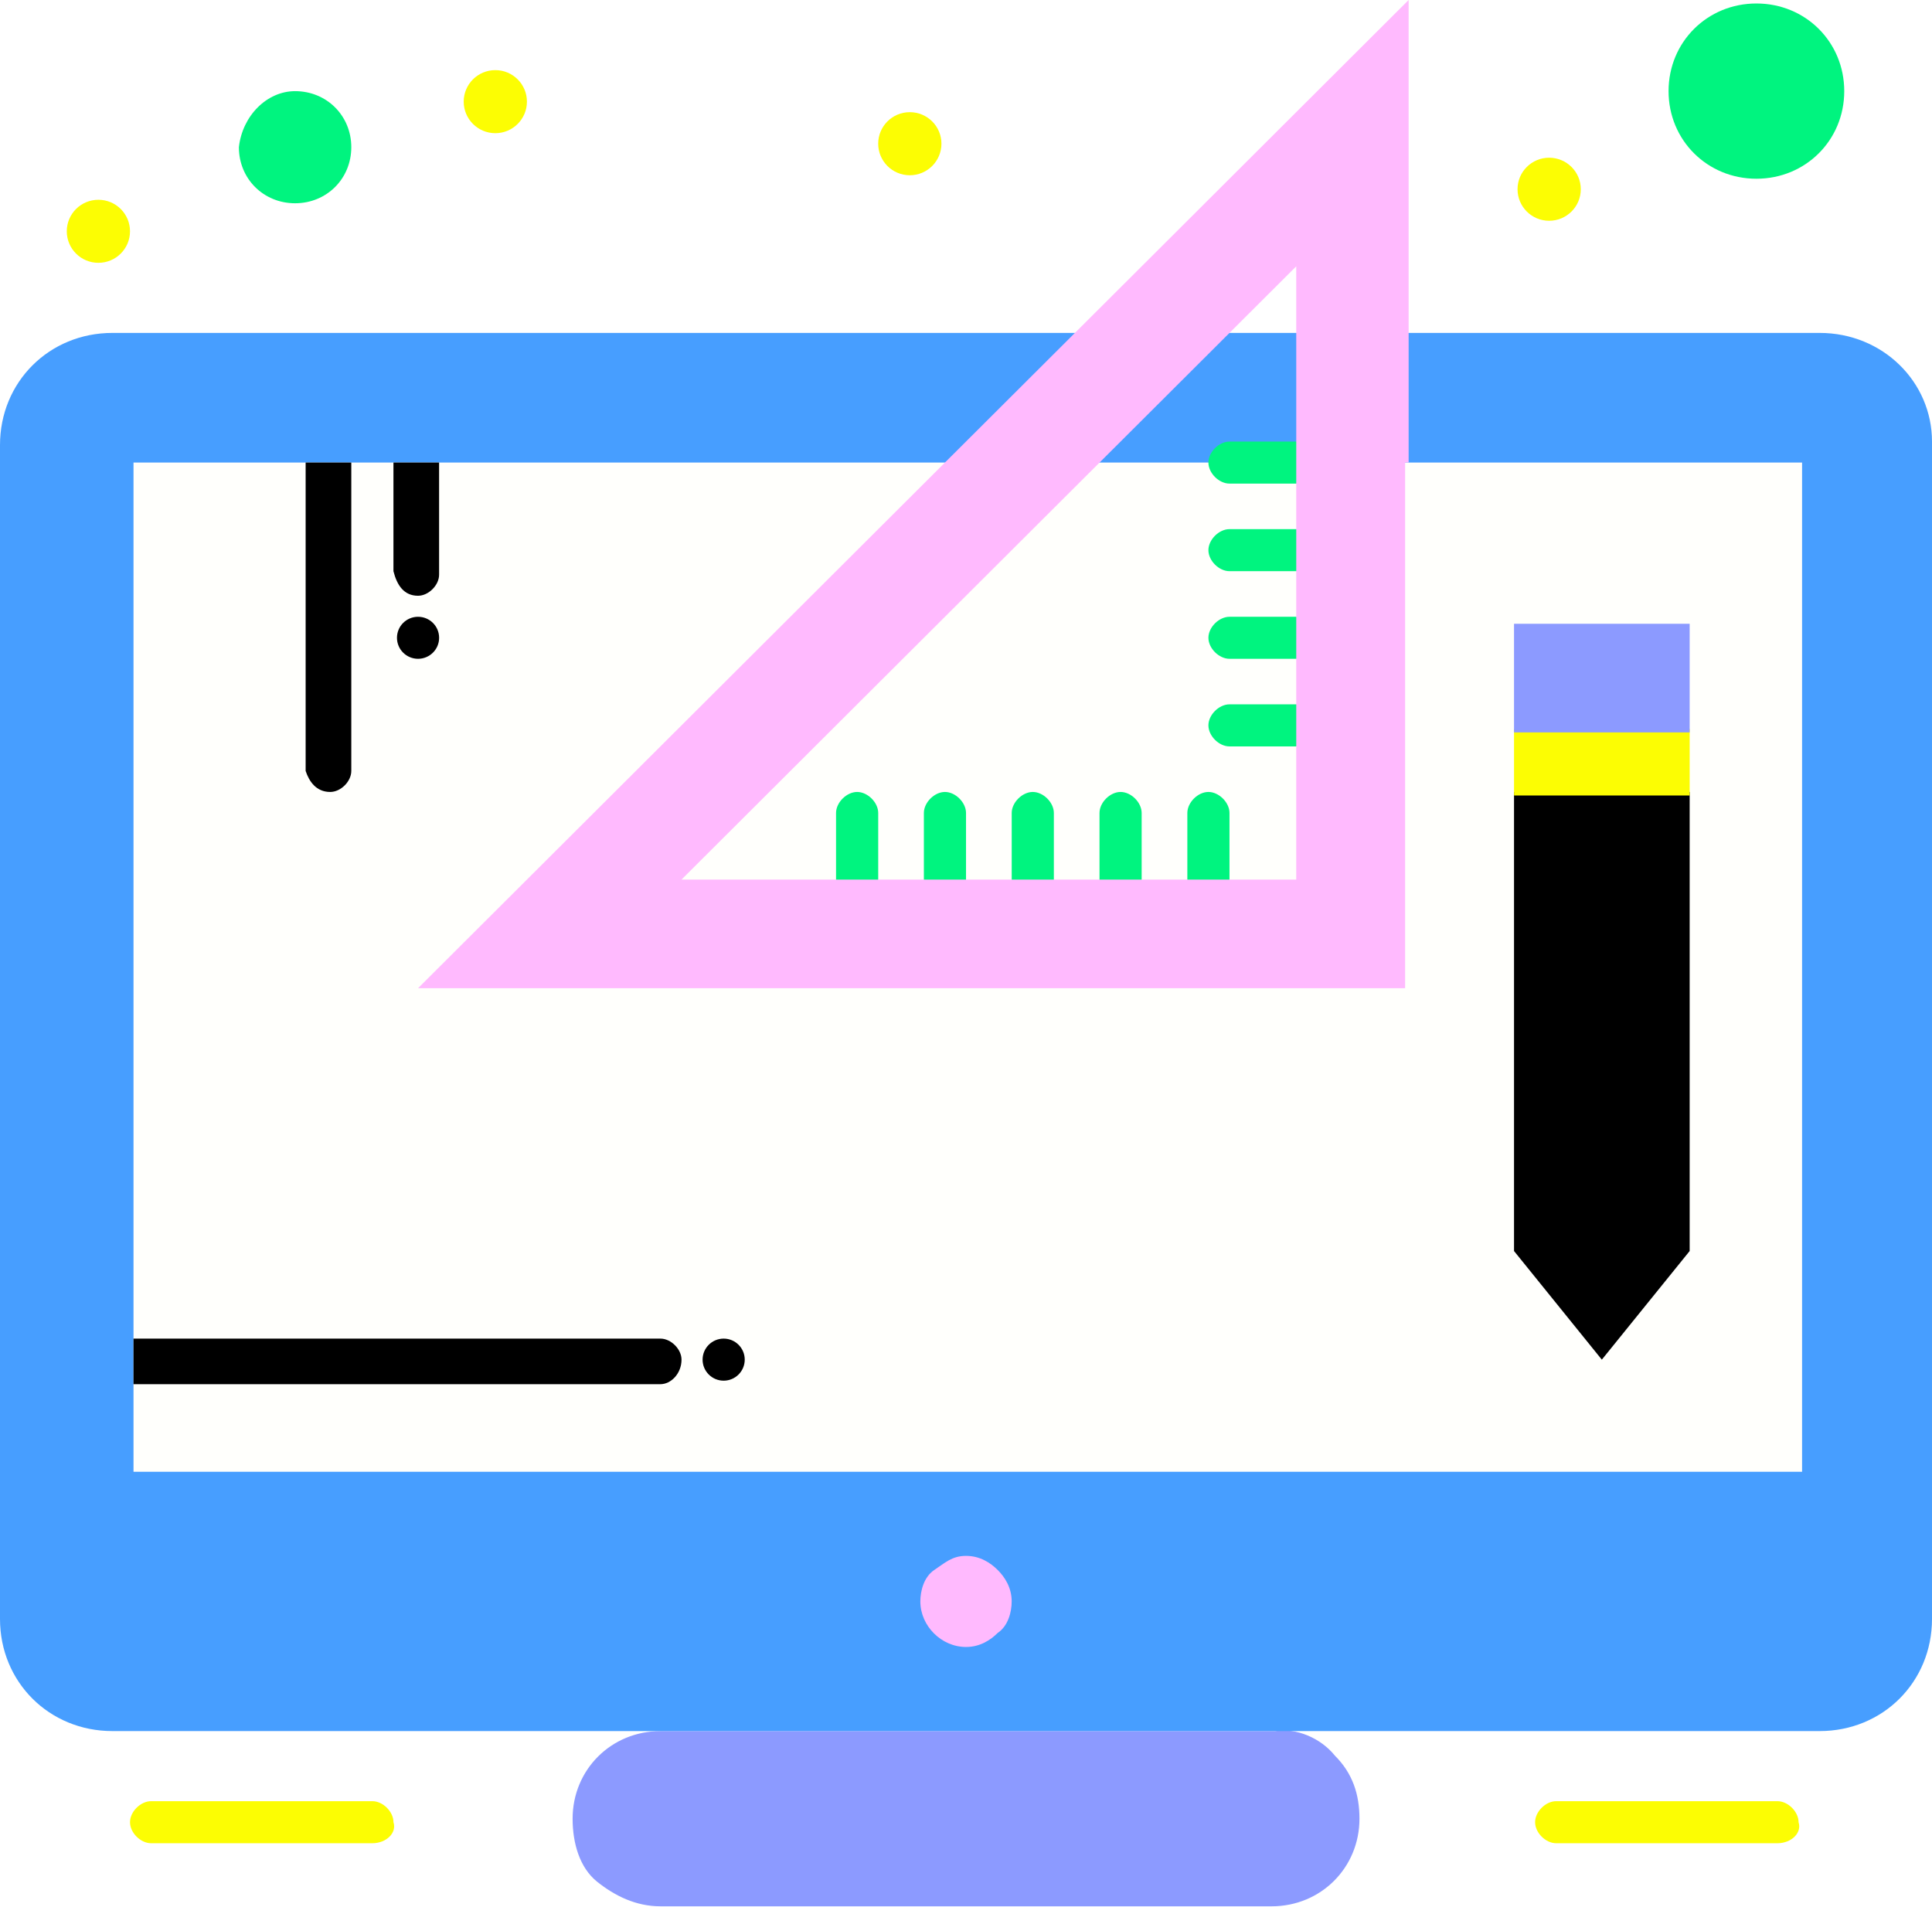
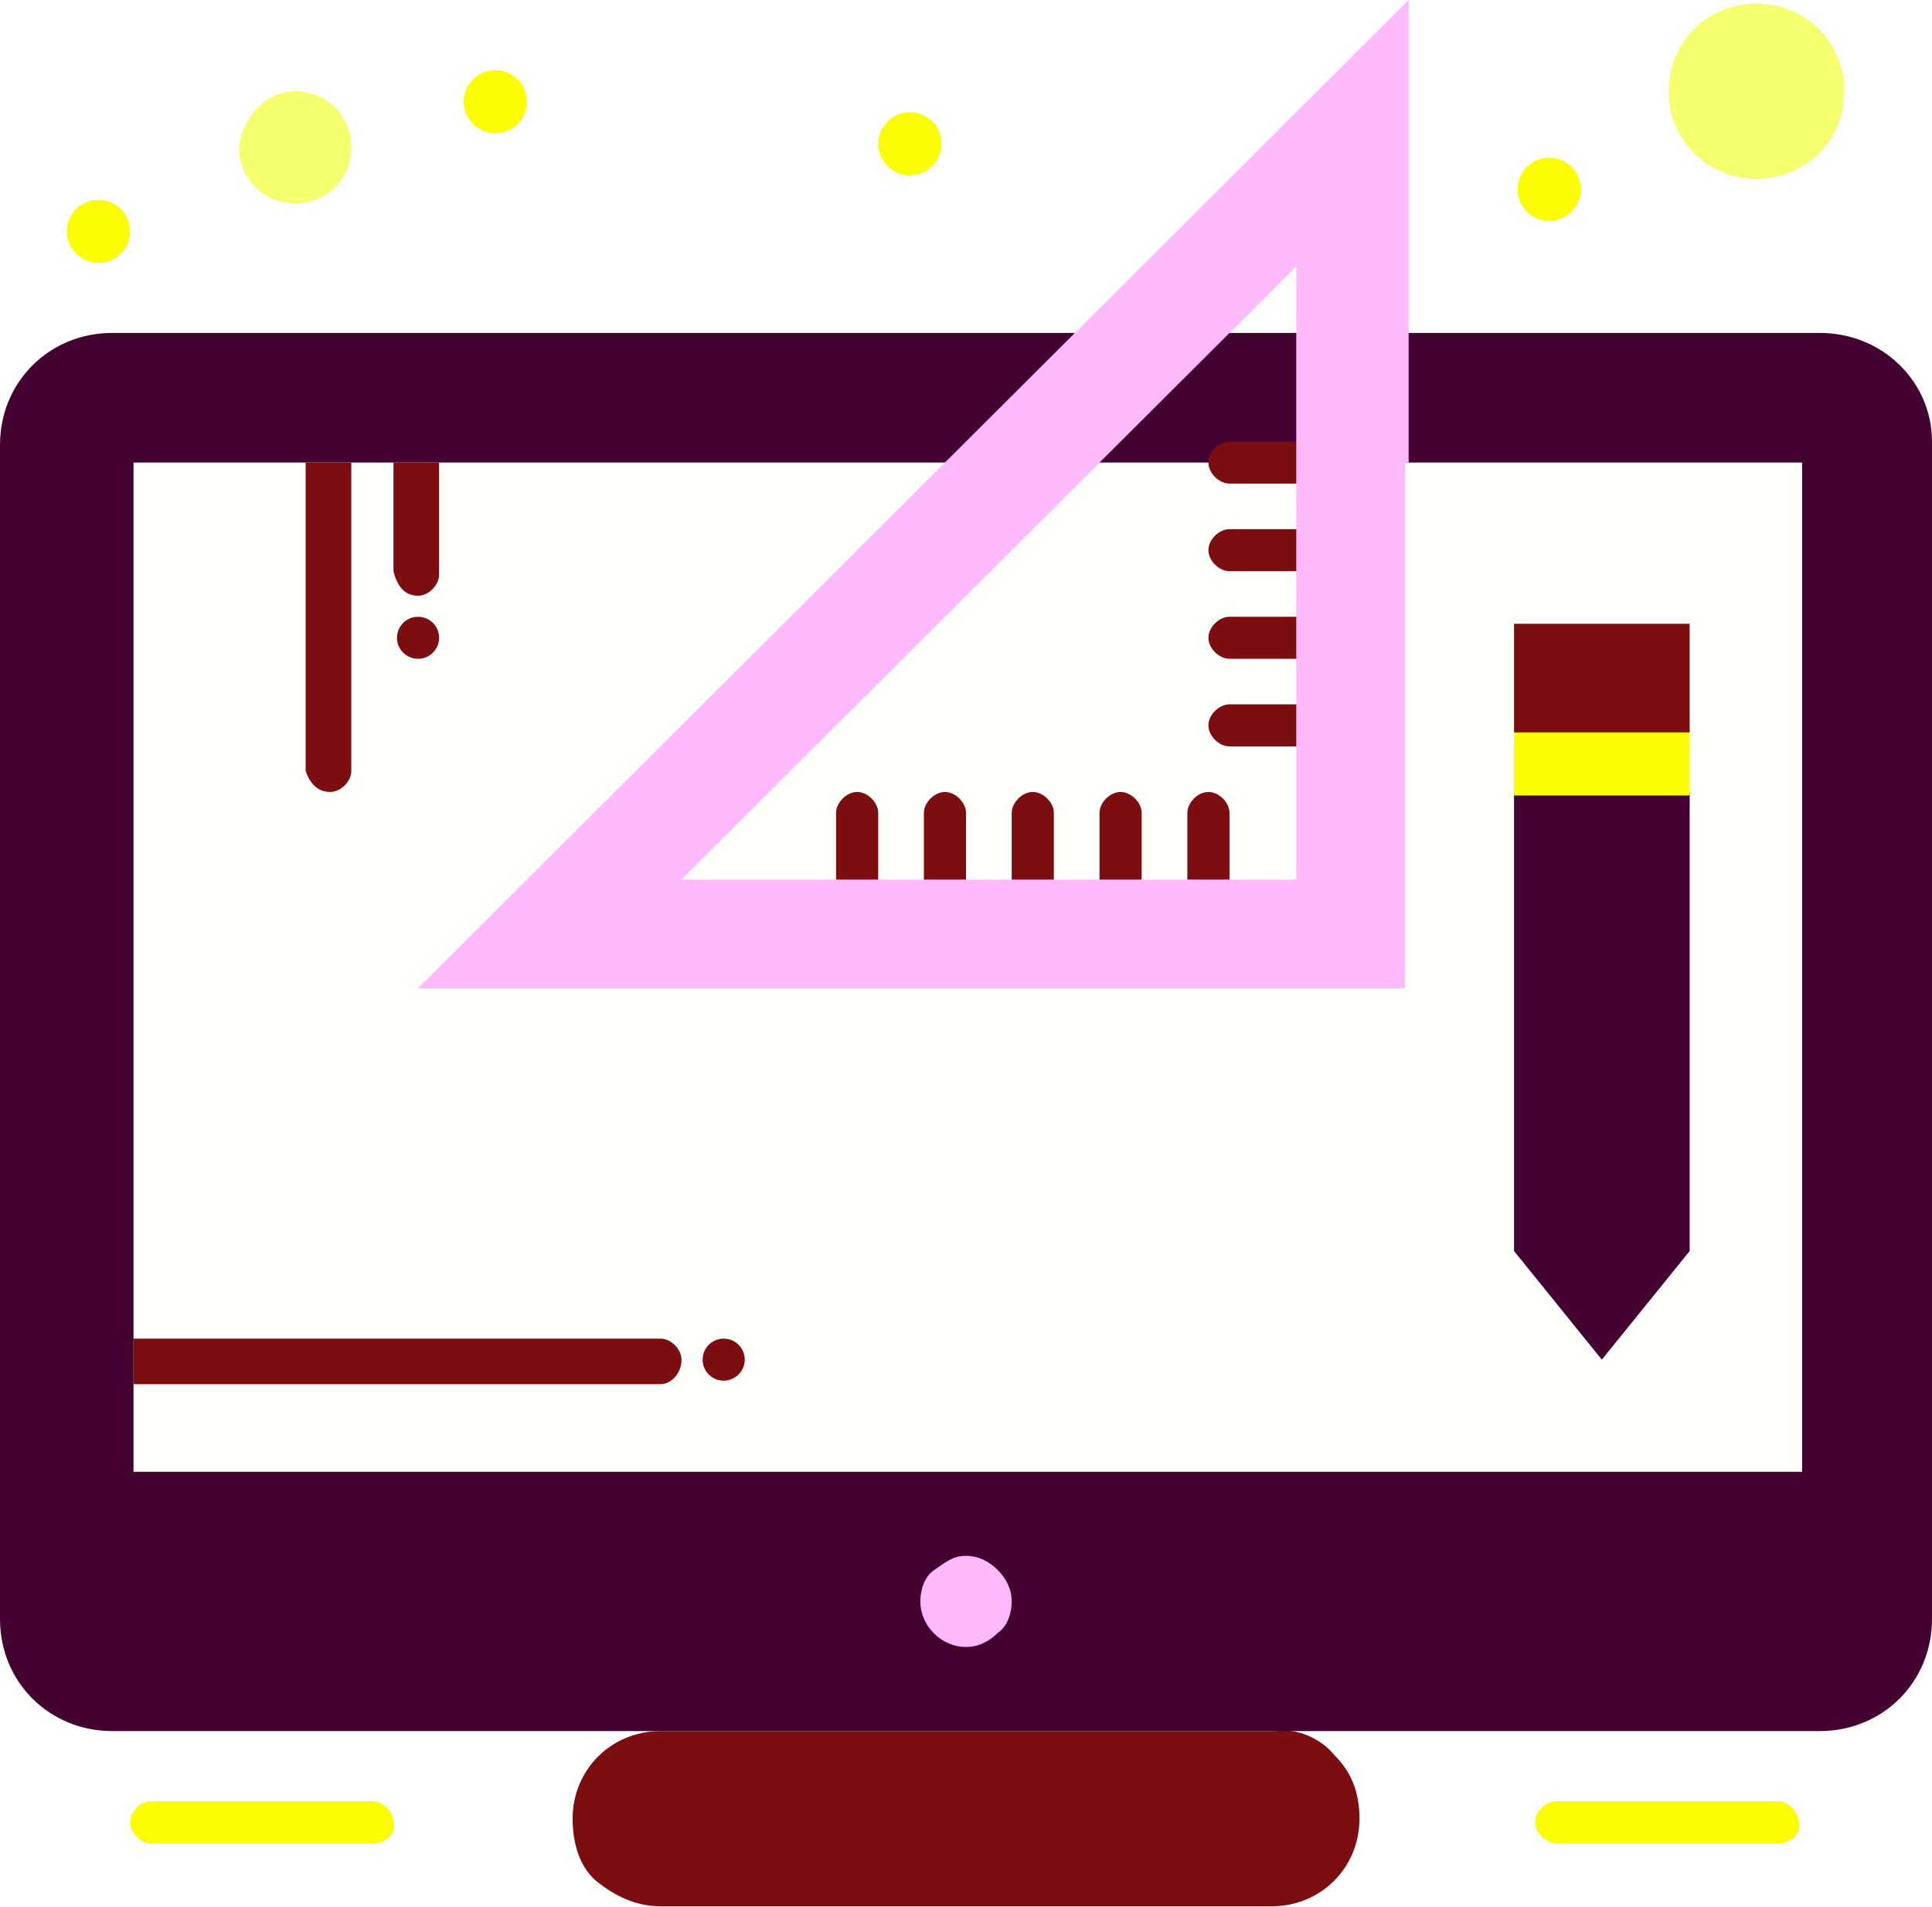
<svg xmlns="http://www.w3.org/2000/svg" width="76" height="75" viewBox="0 0 76 75" fill="none">
-   <path d="M52.511 69.072C53.203 69.761 53.478 70.588 53.478 71.553C53.478 73.483 51.958 75 50.024 75H25.98C25.012 75 24.183 74.586 23.492 74.035C22.802 73.483 22.525 72.518 22.525 71.553C22.525 69.624 24.045 68.107 25.98 68.107H50.162C50.991 67.969 51.958 68.382 52.511 69.072Z" fill="#8C9AFF" />
-   <path d="M71.58 13.098H4.422C1.936 13.098 0 15.028 0 17.51V63.695C0 66.177 1.936 68.106 4.422 68.106H71.58C74.066 68.106 76 66.177 76 63.695V17.372C76 15.028 74.066 13.098 71.58 13.098Z" fill="#479EFF" />
+   <path d="M52.511 69.072C53.202 69.761 53.478 70.588 53.478 71.553C53.478 73.483 51.958 75 50.024 75H25.979C25.012 75 24.183 74.586 23.492 74.035C22.802 73.483 22.525 72.518 22.525 71.553C22.525 69.624 24.045 68.107 25.979 68.107H50.162C50.991 67.969 51.958 68.382 52.511 69.072Z" fill="#7C0E12" />
+   <path d="M71.58 13.098H4.422C1.936 13.098 0 15.028 0 17.51V63.695C0 66.177 1.936 68.106 4.422 68.106H71.58C74.066 68.106 76 66.177 76 63.695V17.372C76 15.028 74.066 13.098 71.58 13.098Z" fill="#440230" />
  <path d="M70.889 18.198H5.252V57.904H70.889V18.198Z" fill="#FFFFFC" />
-   <path d="M33.718 35.432C33.304 35.432 32.888 35.019 32.888 34.606V31.985C32.888 31.572 33.304 31.158 33.718 31.158C34.132 31.158 34.547 31.572 34.547 31.985V34.606C34.547 35.019 34.132 35.432 33.718 35.432Z" fill="#00F47F" />
-   <path d="M37.172 35.432C36.757 35.432 36.343 35.019 36.343 34.606V31.985C36.343 31.572 36.757 31.158 37.172 31.158C37.586 31.158 38.001 31.572 38.001 31.985V34.606C38.001 35.019 37.586 35.432 37.172 35.432Z" fill="#00F47F" />
-   <path d="M40.627 35.432C40.213 35.432 39.798 35.019 39.798 34.606V31.985C39.798 31.572 40.213 31.158 40.627 31.158C41.042 31.158 41.456 31.572 41.456 31.985V34.606C41.456 35.019 41.042 35.432 40.627 35.432Z" fill="#00F47F" />
-   <path d="M44.081 35.432C43.666 35.432 43.252 35.019 43.252 34.606V31.985C43.252 31.572 43.666 31.158 44.081 31.158C44.497 31.158 44.91 31.572 44.91 31.985V34.606C44.91 35.019 44.497 35.432 44.081 35.432Z" fill="#00F47F" />
-   <path d="M47.536 35.432C47.122 35.432 46.707 35.019 46.707 34.606V31.985C46.707 31.572 47.122 31.158 47.536 31.158C47.95 31.158 48.365 31.572 48.365 31.985V34.606C48.365 35.019 47.95 35.432 47.536 35.432Z" fill="#00F47F" />
-   <path d="M50.991 29.366H48.365C47.95 29.366 47.536 28.953 47.536 28.538C47.536 28.125 47.95 27.711 48.365 27.711H50.991C51.406 27.711 51.82 28.125 51.82 28.538C51.82 28.953 51.406 29.366 50.991 29.366Z" fill="#00F47F" />
-   <path d="M50.991 25.919H48.365C47.95 25.919 47.536 25.506 47.536 25.093C47.536 24.679 47.95 24.266 48.365 24.266H50.991C51.406 24.266 51.82 24.679 51.82 25.093C51.82 25.506 51.406 25.919 50.991 25.919Z" fill="#00F47F" />
-   <path d="M50.991 22.472H48.365C47.95 22.472 47.536 22.059 47.536 21.645C47.536 21.232 47.95 20.818 48.365 20.818H50.991C51.406 20.818 51.82 21.232 51.82 21.645C51.82 22.059 51.406 22.472 50.991 22.472Z" fill="#00F47F" />
-   <path d="M50.991 19.026H48.365C47.95 19.026 47.536 18.613 47.536 18.198C47.536 17.785 47.95 17.373 48.365 17.373H50.991C51.406 17.373 51.82 17.785 51.82 18.198C51.82 18.613 51.406 19.026 50.991 19.026Z" fill="#00F47F" />
-   <path d="M11.608 3.586C12.851 3.586 13.819 4.551 13.819 5.791C13.819 7.032 12.851 7.997 11.608 7.997C10.364 7.997 9.397 7.032 9.397 5.791C9.535 4.551 10.502 3.586 11.608 3.586Z" fill="#00F47F" />
-   <path d="M69.093 0.137C71.027 0.137 72.548 1.654 72.548 3.586C72.548 5.515 71.027 7.032 69.093 7.032C67.159 7.032 65.637 5.515 65.637 3.586C65.637 1.654 67.159 0.137 69.093 0.137Z" fill="#00F47F" />
-   <path d="M66.467 31.158V49.219L63.012 53.493L59.558 49.219V31.158H66.467Z" fill="black" />
+   <path d="M33.718 35.432C33.304 35.432 32.889 35.019 32.889 34.606V31.985C32.889 31.572 33.304 31.158 33.718 31.158C34.132 31.158 34.547 31.572 34.547 31.985V34.606C34.547 35.019 34.132 35.432 33.718 35.432Z" fill="#7C0E12" />
+   <path d="M37.172 35.432C36.757 35.432 36.343 35.019 36.343 34.606V31.985C36.343 31.572 36.757 31.158 37.172 31.158C37.586 31.158 38.001 31.572 38.001 31.985V34.606C38.001 35.019 37.586 35.432 37.172 35.432Z" fill="#7C0E12" />
+   <path d="M40.627 35.432C40.213 35.432 39.798 35.019 39.798 34.606V31.985C39.798 31.572 40.213 31.158 40.627 31.158C41.042 31.158 41.456 31.572 41.456 31.985V34.606C41.456 35.019 41.042 35.432 40.627 35.432Z" fill="#7C0E12" />
+   <path d="M44.081 35.432C43.666 35.432 43.252 35.019 43.252 34.606V31.985C43.252 31.572 43.666 31.158 44.081 31.158C44.497 31.158 44.91 31.572 44.91 31.985V34.606C44.91 35.019 44.497 35.432 44.081 35.432Z" fill="#7C0E12" />
+   <path d="M47.536 35.432C47.123 35.432 46.707 35.019 46.707 34.606V31.985C46.707 31.572 47.123 31.158 47.536 31.158C47.95 31.158 48.365 31.572 48.365 31.985V34.606C48.365 35.019 47.95 35.432 47.536 35.432Z" fill="#7C0E12" />
+   <path d="M50.991 29.366H48.365C47.95 29.366 47.536 28.953 47.536 28.538C47.536 28.125 47.95 27.711 48.365 27.711H50.991C51.406 27.711 51.82 28.125 51.82 28.538C51.82 28.953 51.406 29.366 50.991 29.366Z" fill="#7C0E12" />
+   <path d="M50.991 25.919H48.365C47.95 25.919 47.536 25.506 47.536 25.093C47.536 24.679 47.95 24.266 48.365 24.266H50.991C51.406 24.266 51.82 24.679 51.82 25.093C51.82 25.506 51.406 25.919 50.991 25.919Z" fill="#7C0E12" />
+   <path d="M50.991 22.472H48.365C47.95 22.472 47.536 22.059 47.536 21.645C47.536 21.232 47.95 20.818 48.365 20.818H50.991C51.406 20.818 51.82 21.232 51.82 21.645C51.82 22.059 51.406 22.472 50.991 22.472Z" fill="#7C0E12" />
+   <path d="M50.991 19.026H48.365C47.95 19.026 47.536 18.613 47.536 18.198C47.536 17.785 47.95 17.373 48.365 17.373H50.991C51.406 17.373 51.82 17.785 51.82 18.198C51.82 18.613 51.406 19.026 50.991 19.026Z" fill="#7C0E12" />
+   <path d="M11.608 3.586C12.851 3.586 13.819 4.551 13.819 5.791C13.819 7.032 12.851 7.997 11.608 7.997C10.364 7.997 9.397 7.032 9.397 5.791C9.535 4.551 10.502 3.586 11.608 3.586Z" fill="#F6FF6E" />
+   <path d="M69.093 0.137C71.027 0.137 72.548 1.654 72.548 3.586C72.548 5.515 71.027 7.032 69.093 7.032C67.159 7.032 65.637 5.515 65.637 3.586C65.637 1.654 67.159 0.137 69.093 0.137Z" fill="#F6FF6E" />
+   <path d="M66.467 31.158V49.219L63.012 53.493L59.558 49.219V31.158H66.467Z" fill="#440230" />
  <path d="M50.991 34.606V10.478L26.808 34.606H50.991ZM55.274 18.198V38.879H16.445L37.172 18.198L42.423 12.96L55.412 0V18.198H55.274Z" fill="#FFBAFE" />
  <path d="M60.939 6.205C61.626 6.205 62.184 6.76 62.184 7.445C62.184 8.131 61.626 8.686 60.939 8.686C60.253 8.686 59.696 8.131 59.696 7.445C59.696 6.76 60.253 6.205 60.939 6.205Z" fill="#FCFD03" />
-   <path d="M39.244 61.765C39.521 62.04 39.797 62.455 39.797 63.005C39.797 63.42 39.659 63.97 39.244 64.247C38.968 64.522 38.554 64.797 38.001 64.797C37.033 64.797 36.204 63.97 36.204 63.005C36.204 62.592 36.342 62.04 36.756 61.765C37.172 61.49 37.447 61.213 38.001 61.213C38.554 61.213 38.968 61.49 39.244 61.765Z" fill="#FFBAFE" />
-   <path d="M35.789 4.413C36.477 4.413 37.034 4.968 37.034 5.653C37.034 6.339 36.477 6.895 35.789 6.895C35.102 6.895 34.546 6.339 34.546 5.653C34.546 4.968 35.102 4.413 35.789 4.413Z" fill="#FCFD03" />
-   <path d="M28.467 52.665C28.925 52.665 29.296 53.036 29.296 53.492C29.296 53.949 28.925 54.32 28.467 54.32C28.009 54.32 27.638 53.949 27.638 53.492C27.638 53.036 28.009 52.665 28.467 52.665Z" fill="black" />
+   <path d="M39.244 61.765C39.521 62.04 39.797 62.455 39.797 63.005C39.797 63.42 39.659 63.97 39.244 64.247C38.968 64.522 38.554 64.797 38.001 64.797C37.034 64.797 36.204 63.97 36.204 63.005C36.204 62.592 36.342 62.04 36.756 61.765C37.172 61.49 37.447 61.213 38.001 61.213C38.554 61.213 38.968 61.49 39.244 61.765Z" fill="#FFBAFE" />
+   <path d="M35.789 4.413C36.476 4.413 37.034 4.968 37.034 5.653C37.034 6.339 36.476 6.895 35.789 6.895C35.102 6.895 34.546 6.339 34.546 5.653C34.546 4.968 35.102 4.413 35.789 4.413Z" fill="#FCFD03" />
+   <path d="M28.467 52.665C28.925 52.665 29.296 53.036 29.296 53.492C29.296 53.949 28.925 54.32 28.467 54.32C28.009 54.32 27.638 53.949 27.638 53.492C27.638 53.036 28.009 52.665 28.467 52.665Z" fill="#7C0E12" />
  <path d="M19.485 2.759C20.171 2.759 20.728 3.313 20.728 3.999C20.728 4.684 20.171 5.24 19.485 5.24C18.798 5.24 18.241 4.684 18.241 3.999C18.241 3.313 18.798 2.759 19.485 2.759Z" fill="#FCFD03" />
-   <path d="M16.445 24.266C16.902 24.266 17.274 24.635 17.274 25.093C17.274 25.55 16.902 25.919 16.445 25.919C15.987 25.919 15.616 25.55 15.616 25.093C15.616 24.635 15.987 24.266 16.445 24.266Z" fill="black" />
-   <path d="M3.87 7.86C4.558 7.86 5.114 8.414 5.114 9.1C5.114 9.785 4.558 10.34 3.87 10.34C3.183 10.34 2.627 9.785 2.627 9.1C2.627 8.414 3.183 7.86 3.87 7.86Z" fill="#FCFD03" />
-   <path d="M69.92 72.518H61.216C60.801 72.518 60.387 72.105 60.387 71.691C60.387 71.278 60.801 70.864 61.216 70.864H69.92C70.335 70.864 70.751 71.278 70.751 71.691C70.889 72.105 70.474 72.518 69.92 72.518Z" fill="#FCFD03" />
-   <path d="M14.648 72.518H5.943C5.529 72.518 5.114 72.105 5.114 71.691C5.114 71.278 5.529 70.864 5.943 70.864H14.648C15.064 70.864 15.478 71.278 15.478 71.691C15.616 72.105 15.202 72.518 14.648 72.518Z" fill="#FCFD03" />
-   <path d="M26.809 53.492C26.809 53.08 26.395 52.665 25.98 52.665H5.252V54.458H25.98C26.393 54.458 26.809 54.044 26.809 53.492Z" fill="black" />
-   <path d="M12.99 31.158C13.405 31.158 13.819 30.745 13.819 30.331V18.198H12.023V30.331C12.161 30.745 12.438 31.158 12.99 31.158Z" fill="black" />
-   <path d="M16.444 23.439C16.858 23.439 17.273 23.024 17.273 22.611V18.198H15.477V22.472C15.615 23.024 15.891 23.439 16.444 23.439Z" fill="black" />
+   <path d="M16.445 24.266C16.902 24.266 17.274 24.635 17.274 25.093C17.274 25.55 16.902 25.919 16.445 25.919C15.987 25.919 15.616 25.55 15.616 25.093C15.616 24.635 15.987 24.266 16.445 24.266Z" fill="#7C0E12" />
+   <path d="M3.871 7.86C4.558 7.86 5.114 8.414 5.114 9.1C5.114 9.785 4.558 10.34 3.871 10.34C3.183 10.34 2.627 9.785 2.627 9.1C2.627 8.414 3.183 7.86 3.871 7.86Z" fill="#FCFD03" />
+   <path d="M69.92 72.518H61.216C60.801 72.518 60.387 72.105 60.387 71.691C60.387 71.278 60.801 70.864 61.216 70.864H69.92C70.336 70.864 70.751 71.278 70.751 71.691C70.889 72.105 70.474 72.518 69.92 72.518Z" fill="#FCFD03" />
+   <path d="M14.648 72.518H5.943C5.529 72.518 5.114 72.105 5.114 71.691C5.114 71.278 5.529 70.864 5.943 70.864H14.648C15.064 70.864 15.477 71.278 15.477 71.691C15.616 72.105 15.202 72.518 14.648 72.518Z" fill="#FCFD03" />
+   <path d="M26.809 53.492C26.809 53.08 26.395 52.665 25.98 52.665H5.252V54.458H25.98C26.393 54.458 26.809 54.044 26.809 53.492Z" fill="#7C0E12" />
+   <path d="M12.99 31.158C13.405 31.158 13.819 30.745 13.819 30.331V18.198H12.023V30.331C12.161 30.745 12.438 31.158 12.99 31.158Z" fill="#7C0E12" />
+   <path d="M16.444 23.439C16.858 23.439 17.273 23.024 17.273 22.611V18.198H15.477V22.472C15.615 23.024 15.891 23.439 16.444 23.439Z" fill="#7C0E12" />
  <path d="M66.467 28.676H59.558V31.297H66.467V28.676Z" fill="#FCFD03" />
-   <path d="M66.467 24.541H59.558V28.815H66.467V24.541Z" fill="#8C9AFF" />
+   <path d="M66.467 24.541H59.558V28.815H66.467V24.541Z" fill="#7C0E12" />
</svg>
